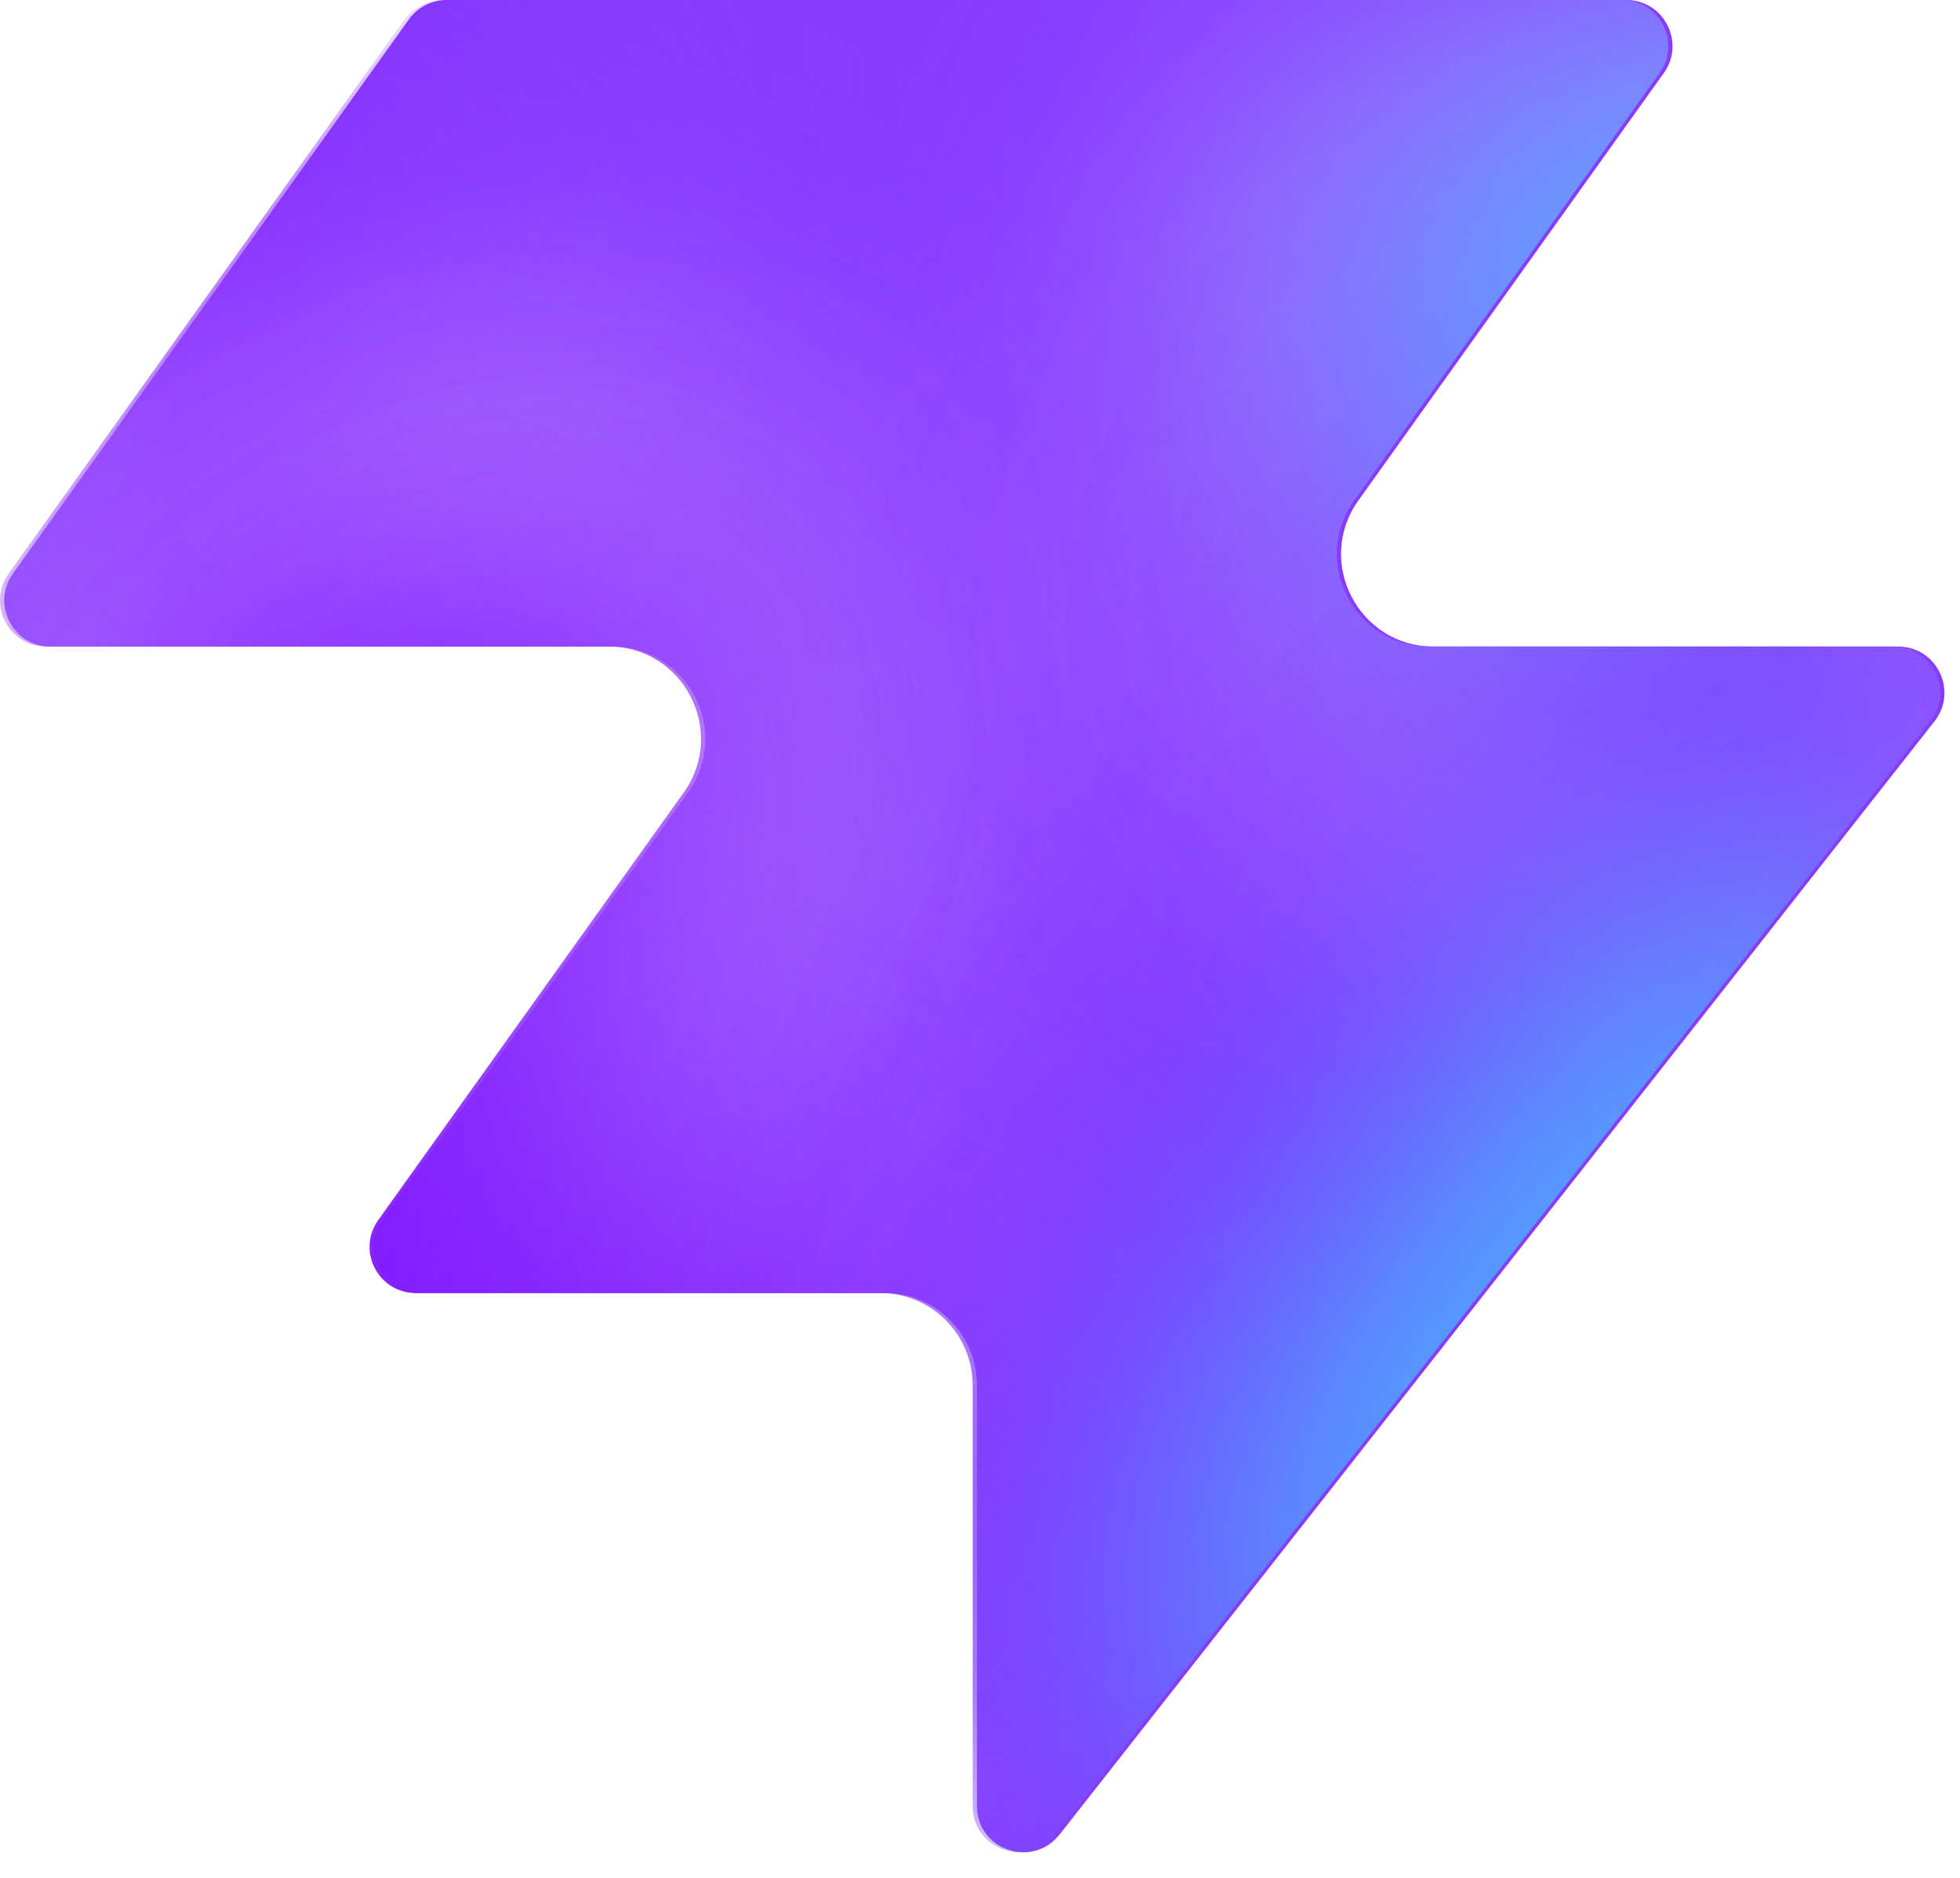
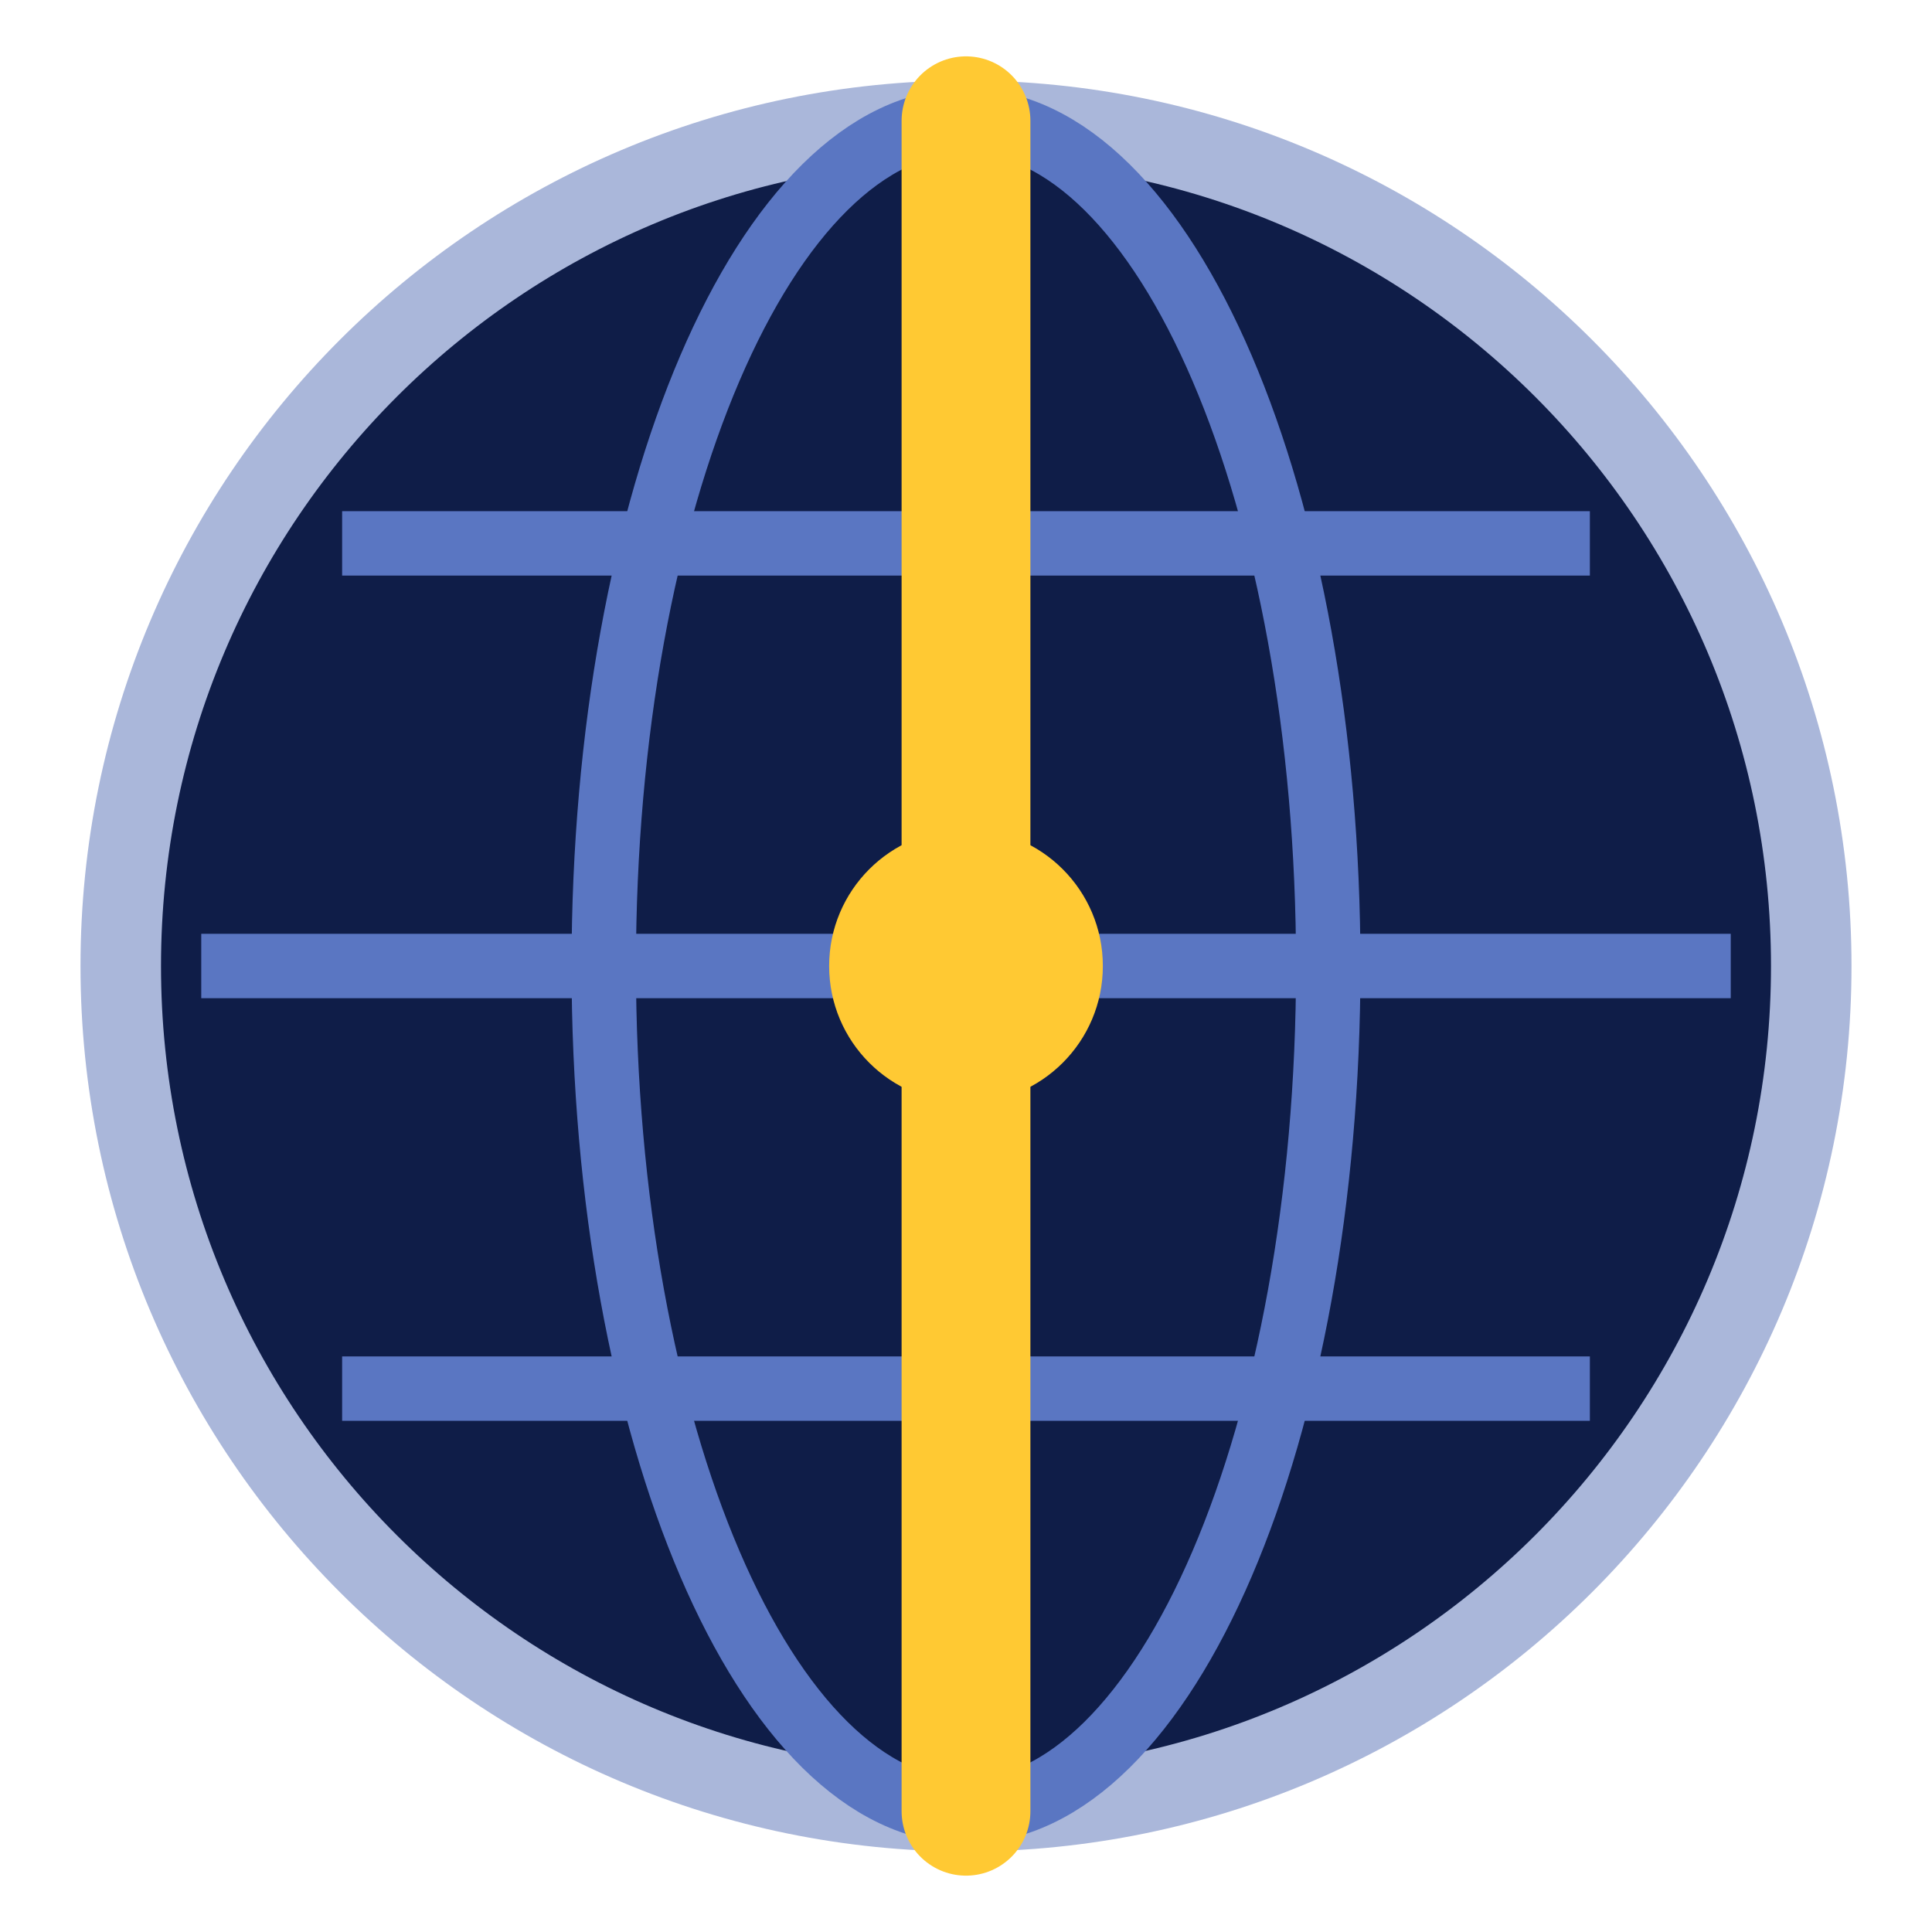
- <svg xmlns="http://www.w3.org/2000/svg" width="48" height="46" fill="none" viewBox="0 0 48 46">
-   <path fill="#863bff" d="M25.946 44.938c-.664.845-2.021.375-2.021-.698V33.937a2.26 2.26 0 0 0-2.262-2.262H10.287c-.92 0-1.456-1.04-.92-1.788l7.48-10.471c1.07-1.497 0-3.578-1.842-3.578H1.237c-.92 0-1.456-1.04-.92-1.788L10.013.474c.214-.297.556-.474.92-.474h28.894c.92 0 1.456 1.04.92 1.788l-7.48 10.471c-1.07 1.498 0 3.579 1.842 3.579h11.377c.943 0 1.473 1.088.89 1.83L25.947 44.94z" style="fill:#863bff;fill:color(display-p3 .525 .23 1);fill-opacity:1" />
-   <mask id="a" width="48" height="46" x="0" y="0" maskUnits="userSpaceOnUse" style="mask-type:alpha">
-     <path fill="#000" d="M25.842 44.938c-.664.844-2.021.375-2.021-.698V33.937a2.26 2.26 0 0 0-2.262-2.262H10.183c-.92 0-1.456-1.04-.92-1.788l7.48-10.471c1.07-1.498 0-3.579-1.842-3.579H1.133c-.92 0-1.456-1.04-.92-1.787L9.91.473c.214-.297.556-.474.92-.474h28.894c.92 0 1.456 1.04.92 1.788l-7.48 10.471c-1.07 1.498 0 3.578 1.842 3.578h11.377c.943 0 1.473 1.088.89 1.832L25.843 44.94z" style="fill:#000;fill-opacity:1" />
-   </mask>
-   <g mask="url(#a)">
-     <g filter="url(#b)">
-       <ellipse cx="5.508" cy="14.704" fill="#ede6ff" rx="5.508" ry="14.704" style="fill:#ede6ff;fill:color(display-p3 .927 .903 1);fill-opacity:1" transform="matrix(.00324 1 1 -.00324 -4.47 31.516)" />
-     </g>
-     <g filter="url(#c)">
-       <ellipse cx="10.399" cy="29.851" fill="#ede6ff" rx="10.399" ry="29.851" style="fill:#ede6ff;fill:color(display-p3 .927 .903 1);fill-opacity:1" transform="matrix(.00324 1 1 -.00324 -39.328 7.883)" />
-     </g>
-     <g filter="url(#d)">
-       <ellipse cx="5.508" cy="30.487" fill="#7e14ff" rx="5.508" ry="30.487" style="fill:#7e14ff;fill:color(display-p3 .492 .077 1);fill-opacity:1" transform="rotate(89.814 -25.913 -14.639)scale(1 -1)" />
-     </g>
-     <g filter="url(#e)">
-       <ellipse cx="5.508" cy="30.599" fill="#7e14ff" rx="5.508" ry="30.599" style="fill:#7e14ff;fill:color(display-p3 .492 .077 1);fill-opacity:1" transform="rotate(89.814 -32.644 -3.334)scale(1 -1)" />
-     </g>
-     <g filter="url(#f)">
-       <ellipse cx="5.508" cy="30.599" fill="#7e14ff" rx="5.508" ry="30.599" style="fill:#7e14ff;fill:color(display-p3 .492 .077 1);fill-opacity:1" transform="matrix(.00324 1 1 -.00324 -34.34 30.47)" />
-     </g>
-     <g filter="url(#g)">
-       <ellipse cx="14.072" cy="22.078" fill="#ede6ff" rx="14.072" ry="22.078" style="fill:#ede6ff;fill:color(display-p3 .927 .903 1);fill-opacity:1" transform="rotate(93.35 24.506 48.493)scale(-1 1)" />
-     </g>
-     <g filter="url(#h)">
-       <ellipse cx="3.47" cy="21.501" fill="#7e14ff" rx="3.47" ry="21.501" style="fill:#7e14ff;fill:color(display-p3 .492 .077 1);fill-opacity:1" transform="rotate(89.009 28.708 47.59)scale(-1 1)" />
-     </g>
-     <g filter="url(#i)">
-       <ellipse cx="3.47" cy="21.501" fill="#7e14ff" rx="3.47" ry="21.501" style="fill:#7e14ff;fill:color(display-p3 .492 .077 1);fill-opacity:1" transform="rotate(89.009 28.708 47.59)scale(-1 1)" />
-     </g>
-     <g filter="url(#j)">
-       <ellipse cx=".387" cy="8.972" fill="#7e14ff" rx="4.407" ry="29.108" style="fill:#7e14ff;fill:color(display-p3 .492 .077 1);fill-opacity:1" transform="rotate(39.51 .387 8.972)" />
-     </g>
-     <g filter="url(#k)">
-       <ellipse cx="47.523" cy="-6.092" fill="#7e14ff" rx="4.407" ry="29.108" style="fill:#7e14ff;fill:color(display-p3 .492 .077 1);fill-opacity:1" transform="rotate(37.892 47.523 -6.092)" />
-     </g>
-     <g filter="url(#l)">
-       <ellipse cx="41.412" cy="6.333" fill="#47bfff" rx="5.971" ry="9.665" style="fill:#47bfff;fill:color(display-p3 .28 .748 1);fill-opacity:1" transform="rotate(37.892 41.412 6.333)" />
-     </g>
-     <g filter="url(#m)">
-       <ellipse cx="-1.879" cy="38.332" fill="#7e14ff" rx="4.407" ry="29.108" style="fill:#7e14ff;fill:color(display-p3 .492 .077 1);fill-opacity:1" transform="rotate(37.892 -1.88 38.332)" />
-     </g>
-     <g filter="url(#n)">
-       <ellipse cx="-1.879" cy="38.332" fill="#7e14ff" rx="4.407" ry="29.108" style="fill:#7e14ff;fill:color(display-p3 .492 .077 1);fill-opacity:1" transform="rotate(37.892 -1.88 38.332)" />
-     </g>
-     <g filter="url(#o)">
-       <ellipse cx="35.651" cy="29.907" fill="#7e14ff" rx="4.407" ry="29.108" style="fill:#7e14ff;fill:color(display-p3 .492 .077 1);fill-opacity:1" transform="rotate(37.892 35.651 29.907)" />
-     </g>
-     <g filter="url(#p)">
-       <ellipse cx="38.418" cy="32.4" fill="#47bfff" rx="5.971" ry="15.297" style="fill:#47bfff;fill:color(display-p3 .28 .748 1);fill-opacity:1" transform="rotate(37.892 38.418 32.4)" />
-     </g>
-   </g>
-   <defs>
-     <filter id="b" width="60.045" height="41.654" x="-19.77" y="16.149" color-interpolation-filters="sRGB" filterUnits="userSpaceOnUse">
-       <feFlood flood-opacity="0" result="BackgroundImageFix" />
-       <feBlend in="SourceGraphic" in2="BackgroundImageFix" result="shape" />
-       <feGaussianBlur result="effect1_foregroundBlur_2002_17158" stdDeviation="7.659" />
-     </filter>
-     <filter id="c" width="90.34" height="51.437" x="-54.613" y="-7.533" color-interpolation-filters="sRGB" filterUnits="userSpaceOnUse">
-       <feFlood flood-opacity="0" result="BackgroundImageFix" />
-       <feBlend in="SourceGraphic" in2="BackgroundImageFix" result="shape" />
-       <feGaussianBlur result="effect1_foregroundBlur_2002_17158" stdDeviation="7.659" />
-     </filter>
-     <filter id="d" width="79.355" height="29.4" x="-49.64" y="2.03" color-interpolation-filters="sRGB" filterUnits="userSpaceOnUse">
-       <feFlood flood-opacity="0" result="BackgroundImageFix" />
-       <feBlend in="SourceGraphic" in2="BackgroundImageFix" result="shape" />
-       <feGaussianBlur result="effect1_foregroundBlur_2002_17158" stdDeviation="4.596" />
-     </filter>
-     <filter id="e" width="79.579" height="29.4" x="-45.045" y="20.029" color-interpolation-filters="sRGB" filterUnits="userSpaceOnUse">
-       <feFlood flood-opacity="0" result="BackgroundImageFix" />
-       <feBlend in="SourceGraphic" in2="BackgroundImageFix" result="shape" />
-       <feGaussianBlur result="effect1_foregroundBlur_2002_17158" stdDeviation="4.596" />
-     </filter>
-     <filter id="f" width="79.579" height="29.4" x="-43.513" y="21.178" color-interpolation-filters="sRGB" filterUnits="userSpaceOnUse">
-       <feFlood flood-opacity="0" result="BackgroundImageFix" />
-       <feBlend in="SourceGraphic" in2="BackgroundImageFix" result="shape" />
-       <feGaussianBlur result="effect1_foregroundBlur_2002_17158" stdDeviation="4.596" />
-     </filter>
-     <filter id="g" width="74.749" height="58.852" x="15.756" y="-17.901" color-interpolation-filters="sRGB" filterUnits="userSpaceOnUse">
-       <feFlood flood-opacity="0" result="BackgroundImageFix" />
-       <feBlend in="SourceGraphic" in2="BackgroundImageFix" result="shape" />
-       <feGaussianBlur result="effect1_foregroundBlur_2002_17158" stdDeviation="7.659" />
-     </filter>
-     <filter id="h" width="61.377" height="25.362" x="23.548" y="2.284" color-interpolation-filters="sRGB" filterUnits="userSpaceOnUse">
-       <feFlood flood-opacity="0" result="BackgroundImageFix" />
-       <feBlend in="SourceGraphic" in2="BackgroundImageFix" result="shape" />
-       <feGaussianBlur result="effect1_foregroundBlur_2002_17158" stdDeviation="4.596" />
-     </filter>
-     <filter id="i" width="61.377" height="25.362" x="23.548" y="2.284" color-interpolation-filters="sRGB" filterUnits="userSpaceOnUse">
-       <feFlood flood-opacity="0" result="BackgroundImageFix" />
-       <feBlend in="SourceGraphic" in2="BackgroundImageFix" result="shape" />
-       <feGaussianBlur result="effect1_foregroundBlur_2002_17158" stdDeviation="4.596" />
-     </filter>
-     <filter id="j" width="56.045" height="63.649" x="-27.636" y="-22.853" color-interpolation-filters="sRGB" filterUnits="userSpaceOnUse">
-       <feFlood flood-opacity="0" result="BackgroundImageFix" />
-       <feBlend in="SourceGraphic" in2="BackgroundImageFix" result="shape" />
-       <feGaussianBlur result="effect1_foregroundBlur_2002_17158" stdDeviation="4.596" />
-     </filter>
-     <filter id="k" width="54.814" height="64.646" x="20.116" y="-38.415" color-interpolation-filters="sRGB" filterUnits="userSpaceOnUse">
-       <feFlood flood-opacity="0" result="BackgroundImageFix" />
-       <feBlend in="SourceGraphic" in2="BackgroundImageFix" result="shape" />
-       <feGaussianBlur result="effect1_foregroundBlur_2002_17158" stdDeviation="4.596" />
-     </filter>
-     <filter id="l" width="33.541" height="35.313" x="24.641" y="-11.323" color-interpolation-filters="sRGB" filterUnits="userSpaceOnUse">
-       <feFlood flood-opacity="0" result="BackgroundImageFix" />
-       <feBlend in="SourceGraphic" in2="BackgroundImageFix" result="shape" />
-       <feGaussianBlur result="effect1_foregroundBlur_2002_17158" stdDeviation="4.596" />
-     </filter>
-     <filter id="m" width="54.814" height="64.646" x="-29.286" y="6.009" color-interpolation-filters="sRGB" filterUnits="userSpaceOnUse">
-       <feFlood flood-opacity="0" result="BackgroundImageFix" />
-       <feBlend in="SourceGraphic" in2="BackgroundImageFix" result="shape" />
-       <feGaussianBlur result="effect1_foregroundBlur_2002_17158" stdDeviation="4.596" />
-     </filter>
-     <filter id="n" width="54.814" height="64.646" x="-29.286" y="6.009" color-interpolation-filters="sRGB" filterUnits="userSpaceOnUse">
-       <feFlood flood-opacity="0" result="BackgroundImageFix" />
-       <feBlend in="SourceGraphic" in2="BackgroundImageFix" result="shape" />
-       <feGaussianBlur result="effect1_foregroundBlur_2002_17158" stdDeviation="4.596" />
-     </filter>
-     <filter id="o" width="54.814" height="64.646" x="8.244" y="-2.416" color-interpolation-filters="sRGB" filterUnits="userSpaceOnUse">
-       <feFlood flood-opacity="0" result="BackgroundImageFix" />
-       <feBlend in="SourceGraphic" in2="BackgroundImageFix" result="shape" />
-       <feGaussianBlur result="effect1_foregroundBlur_2002_17158" stdDeviation="4.596" />
-     </filter>
-     <filter id="p" width="39.409" height="43.623" x="18.713" y="10.588" color-interpolation-filters="sRGB" filterUnits="userSpaceOnUse">
-       <feFlood flood-opacity="0" result="BackgroundImageFix" />
-       <feBlend in="SourceGraphic" in2="BackgroundImageFix" result="shape" />
-       <feGaussianBlur result="effect1_foregroundBlur_2002_17158" stdDeviation="4.596" />
-     </filter>
-   </defs>
+ <svg xmlns="http://www.w3.org/2000/svg" viewBox="0 0 48 48">
+   <circle cx="24" cy="24" r="21" fill="#0f1d48" stroke="#aab7da" stroke-width="2" />
+   <path d="M5 24h38M8.5 13.5h31M8.5 34.5h31" stroke="#5a76c2" stroke-width="1.6" fill="none" />
+   <ellipse cx="24" cy="24" rx="9" ry="21" stroke="#5a76c2" stroke-width="1.6" fill="none" />
+   <path d="M24 3v42" stroke="#ffc933" stroke-width="3.2" stroke-linecap="round" />
+   <circle cx="24" cy="24" r="3.4" fill="#ffc933" />
</svg>
